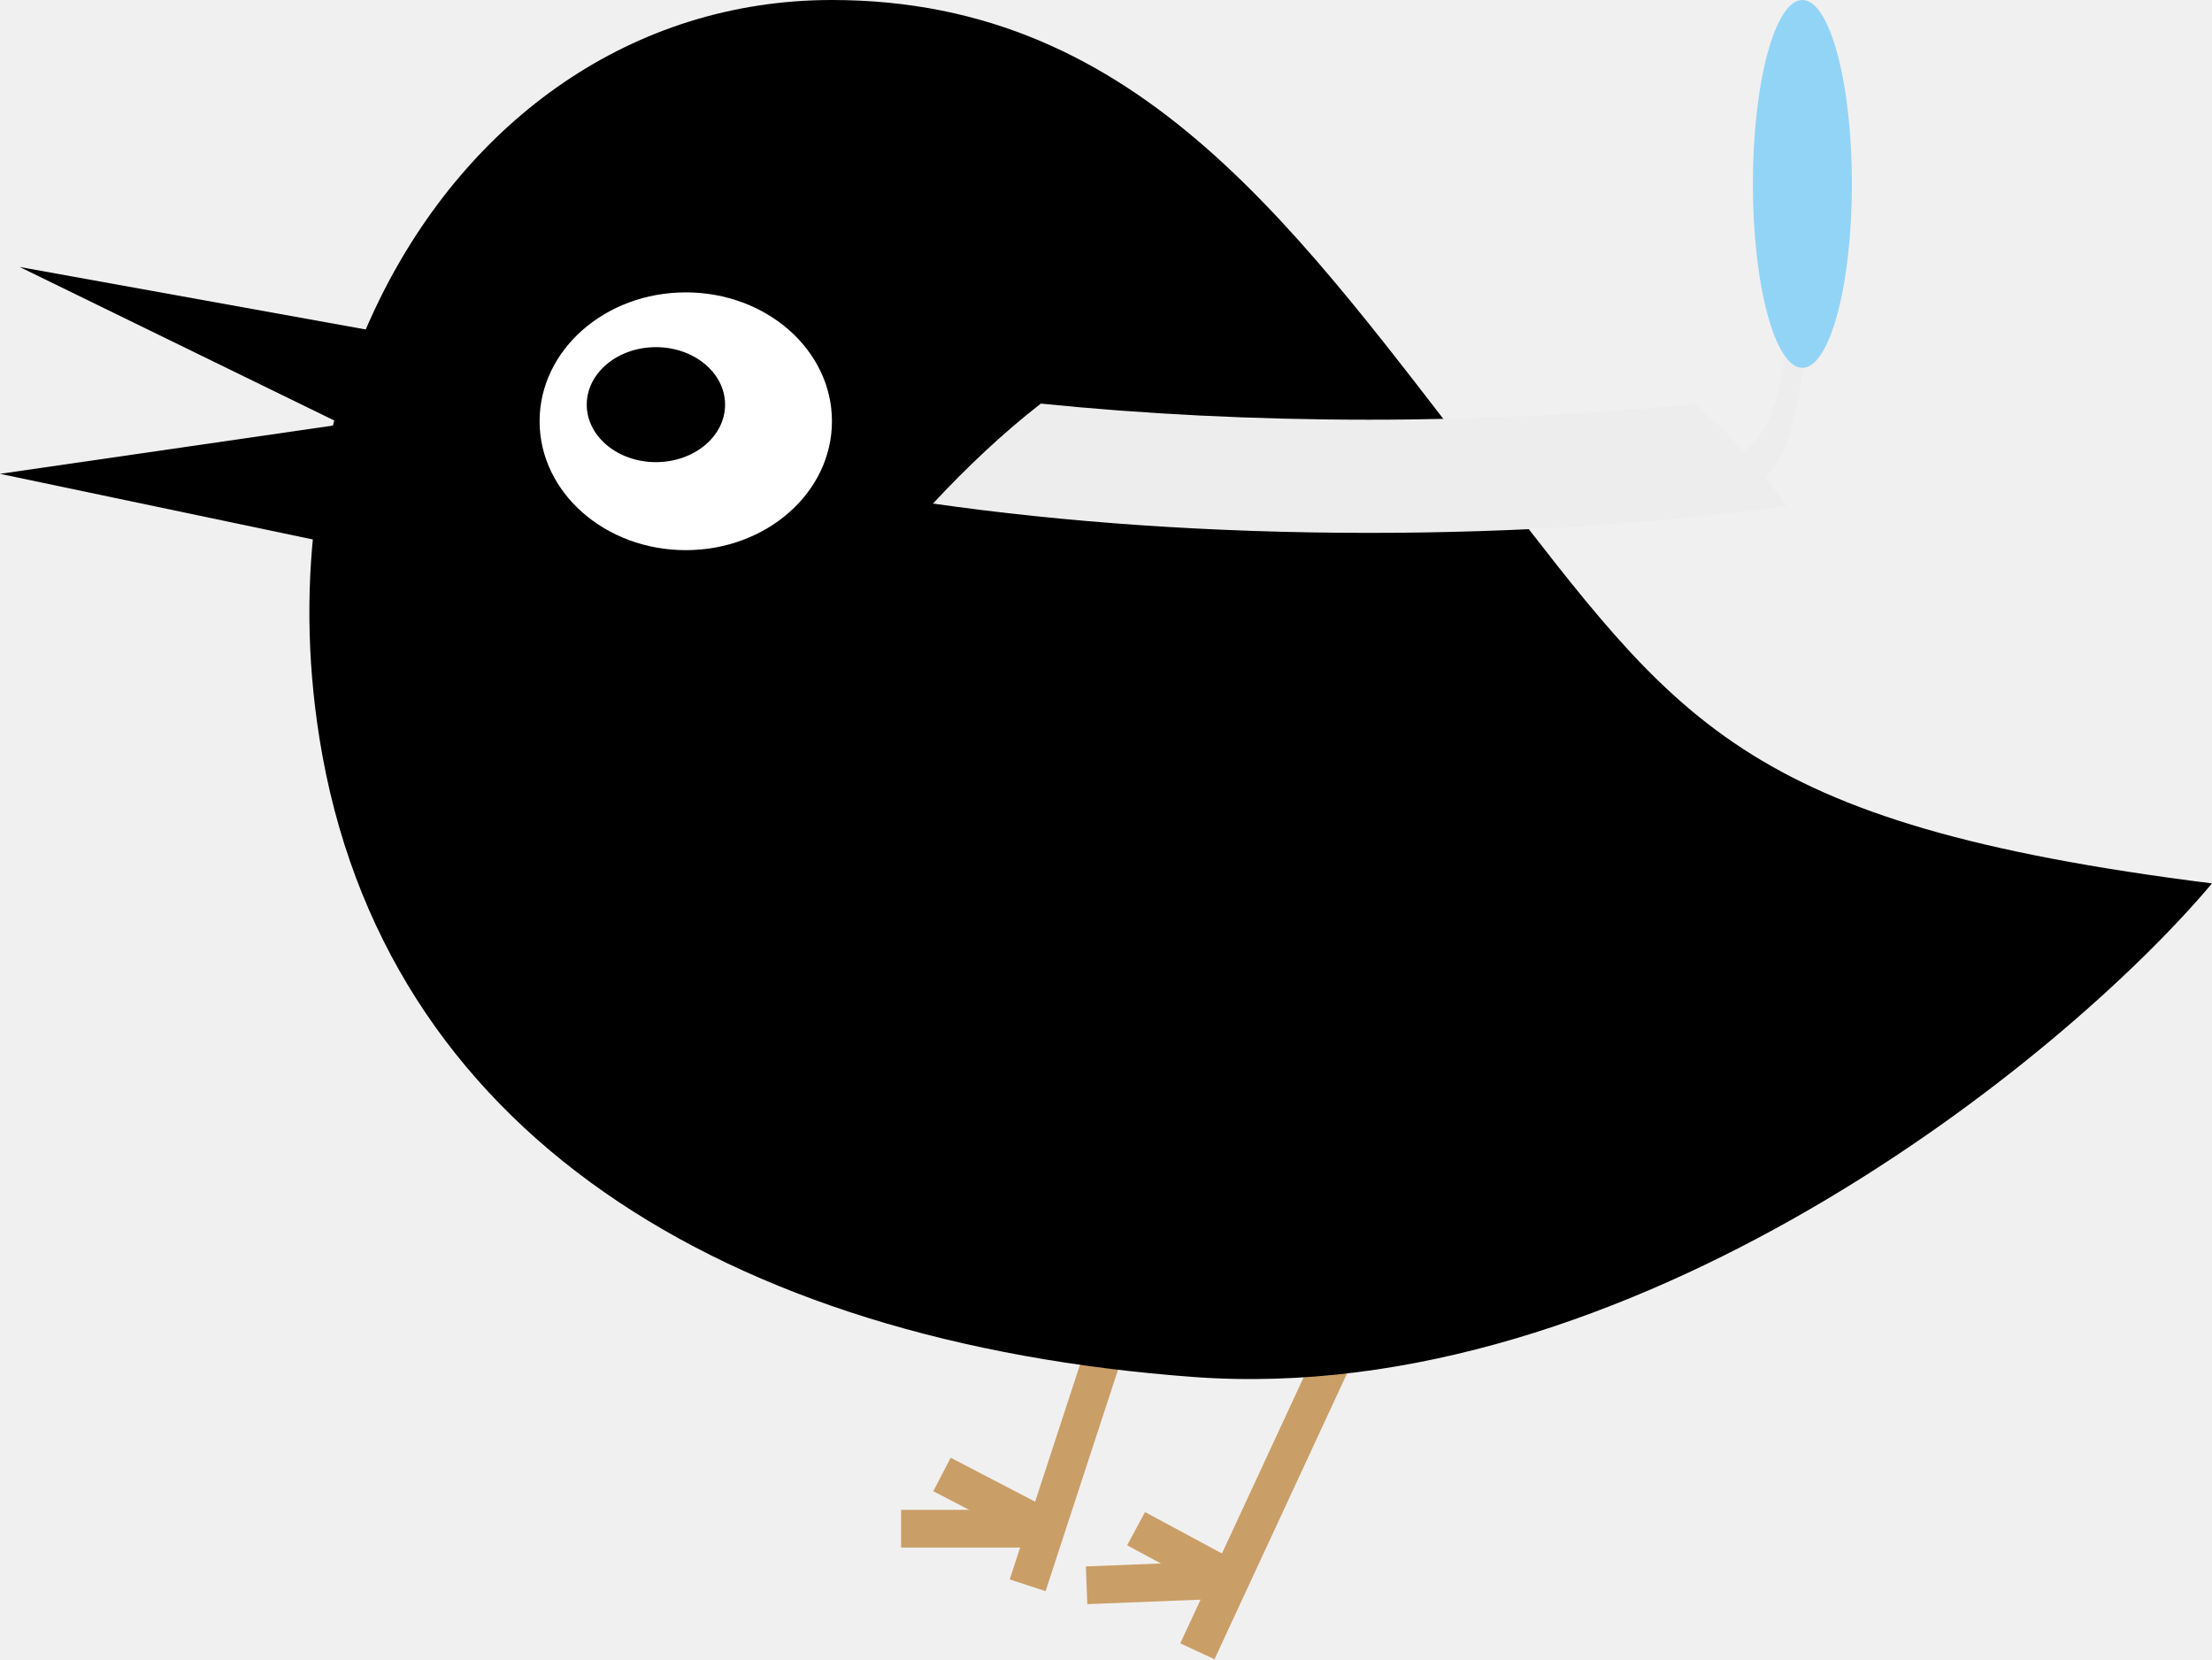
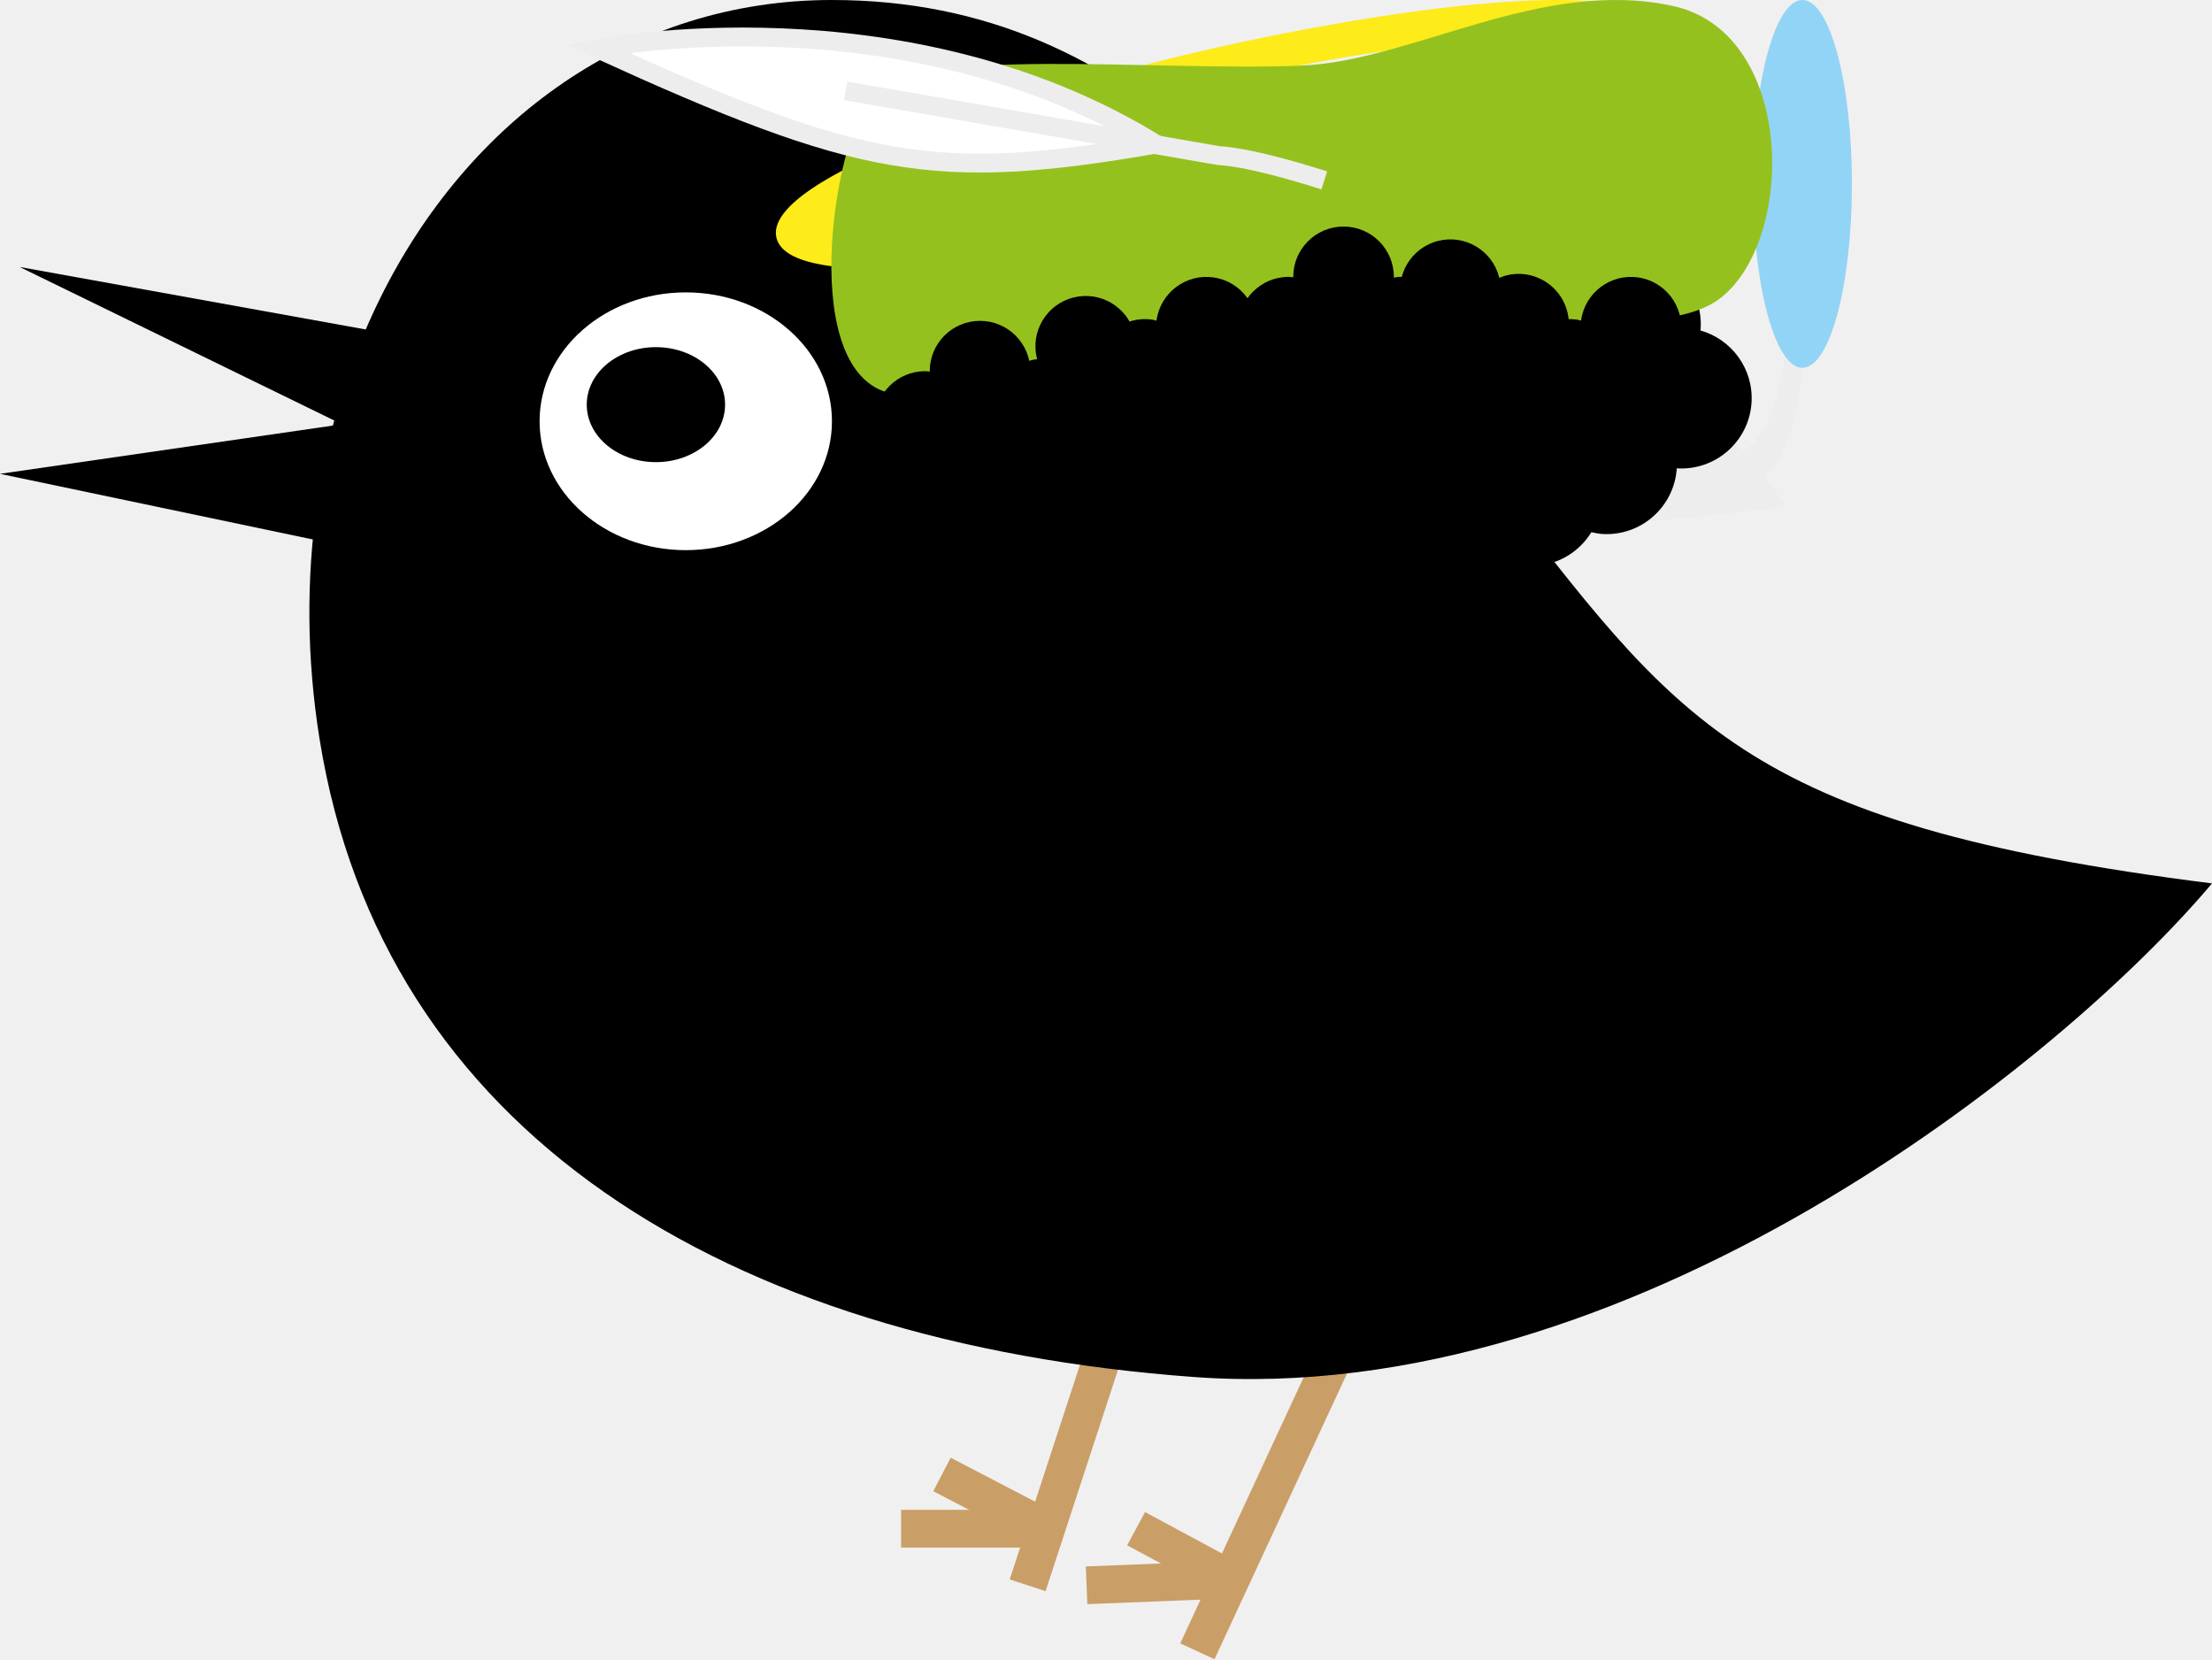
<svg xmlns="http://www.w3.org/2000/svg" version="1.1" id="Layer_1" x="0px" y="0px" width="117.275px" height="87.962px" viewBox="0 0 117.275 87.962" enable-background="new 0 0 117.275 87.962" xml:space="preserve">
  <g>
    <polygon fill="{{color-beak}}" points="1.043,14.154 22.499,18.028 18.458,22.652  " />
    <g>
      <line fill="none" stroke="#CA9E67" stroke-width="2" stroke-miterlimit="10" x1="71.483" y1="70.292" x2="63.483" y2="87.542" />
      <line fill="none" stroke="#CA9E67" stroke-width="2" stroke-miterlimit="10" x1="65.247" y1="83.74" x2="57.608" y2="84.042" />
      <line fill="none" stroke="#CA9E67" stroke-width="2" stroke-miterlimit="10" x1="65.247" y1="83.74" x2="60.233" y2="81.042" />
      <line fill="none" stroke="#CA9E67" stroke-width="2" stroke-miterlimit="10" x1="54.483" y1="84.042" x2="58.983" y2="70.292" />
      <line fill="none" stroke="#CA9E67" stroke-width="2" stroke-miterlimit="10" x1="55.465" y1="81.042" x2="47.775" y2="81.042" />
      <line fill="none" stroke="#CA9E67" stroke-width="2" stroke-miterlimit="10" x1="55.465" y1="81.042" x2="49.942" y2="78.167" />
    </g>
    <polygon fill="{{color-beak}}" points="0,25.12 19.221,22.333 20.075,29.331  " />
    <path fill="{{color-bird}}" d="M44.108,0c16.5,0,24.833,12.5,34.833,25.333s13.167,18.333,38.334,21.5c-8,9.5-30.909,27.87-54,26.166   C38.441,71.167,20.274,60,16.941,39.167c-1.37-8.562-0.065-16.701,3.195-23.319C24.812,6.361,33.506,0,44.108,0z" />
    <ellipse fill="#FFFFFF" cx="36.358" cy="22.333" rx="7.75" ry="6.833" />
    <ellipse fill="{{color-eye}}" cx="34.775" cy="21.452" rx="3.667" ry="3.048" />
    <path fill="{{color-wing}}" d="M76.01,59.773c0.429-2.591-0.48-5.083-2.21-6.723c2.167-0.999,3.824-3.062,4.253-5.653   c0.679-4.084-1.97-7.92-5.906-8.57c-6.446-1.063-18.934,8.046-22.261,10.278c2.319,3.098,11.332,15.82,17.776,16.884   C71.598,66.636,75.338,63.855,76.01,59.773z" />
    {{if accessories=doctor}}
-     <path fill="#EDEDED" d="M89.891,21.406c-5.399,0.546-11.228,0.844-17.308,0.844c-6.115,0-11.976-0.302-17.4-0.854      c-2.01,1.561-3.899,3.35-5.721,5.299c6.93,0.991,14.786,1.555,23.121,1.555c7.941,0,15.451-0.51,22.137-1.415      C93.312,24.801,91.695,22.977,89.891,21.406z" />
-     <path fill="#EDEDED" d="M95.917,14.333c0,0,0.033,10.667-2.983,11.25s-2.351-1.417-2.351-1.417S95.189,26,94.72,14.333      S95.917,14.333,95.917,14.333z" />
-     <ellipse fill="#92D4F6" cx="95.559" cy="9.75" rx="2.625" ry="9.75" />
+     <g>
+       <path fill="#EDEDED" d="M89.891,21.406c-5.399,0.546-11.228,0.844-17.308,0.844c-6.115,0-11.976-0.302-17.4-0.854             c-2.01,1.561-3.899,3.35-5.721,5.299c6.93,0.991,14.786,1.555,23.121,1.555c7.941,0,15.451-0.51,22.137-1.415             C93.312,24.801,91.695,22.977,89.891,21.406z" />
+       <path fill="#EDEDED" d="M95.917,14.333c0,0,0.033,10.667-2.983,11.25s-2.351-1.417-2.351-1.417S95.189,26,94.72,14.333             S95.917,14.333,95.917,14.333z" />
+       <ellipse fill="#92D4F6" cx="95.559" cy="9.75" rx="2.625" ry="9.75" />
+     </g>
+     {{/if}}
+     {{if accessories=halo}}
+     <g>
+       <path fill="#FDEB1A" d="M65.599,11.506c-9.41,2.202-23.683,4.312-24.435,1.096c-0.752-3.215,12.974-7.657,22.383-9.859             c9.409-2.202,23.681-4.311,24.433-1.096S75.007,9.304,65.599,11.506z M64.216,4.469c-12.066,2.824-19.349,6.403-19.062,7.627             c0.287,1.225,8.402,1.201,20.468-1.623C77.687,7.65,84.97,4.07,84.683,2.846C84.396,1.622,76.28,1.646,64.216,4.469z" />
+     </g>
+     {{/if}}
+     {{if accessories=black_pete}}
+     <g>
+       <path d="M47.551,25.478c0.221,0.174,0.457,0.313,0.701,0.431c-0.556,1.479-0.143,3.204,1.164,4.235             c1.285,1.014,3.022,1.033,4.325,0.192c0.055,0.048,0.098,0.104,0.156,0.15c1.602,1.264,3.915,1.001,5.199-0.576             c-0.081,2.016,1.453,3.741,3.477,3.873c0.675,0.044,1.31-0.109,1.875-0.387c0.432,1.455,1.721,2.561,3.322,2.665             c1.426,0.093,2.703-0.641,3.404-1.777c0.184,0.041,0.367,0.082,0.561,0.094c2.057,0.134,3.83-1.425,3.965-3.479             c1.365,0.089,2.595-0.579,3.312-1.635c0.553,0.409,1.219,0.678,1.957,0.726c1.426,0.093,2.703-0.64,3.404-1.777             c0.184,0.041,0.367,0.081,0.561,0.095c2.057,0.133,3.83-1.426,3.965-3.48c2.055,0.133,3.828-1.425,3.963-3.479             c0.115-1.79-1.053-3.364-2.713-3.831c0.002-0.028,0.013-0.055,0.015-0.082c0.134-2.056-1.425-3.83-3.479-3.963             c-0.361-0.023-0.707,0.021-1.045,0.097c-0.299-1.646-1.673-2.945-3.418-3.059c-1.176-0.076-2.246,0.411-2.979,1.222             c-0.085-1.278-0.813-2.479-2.048-3.087c-1.465-0.727-3.168-0.386-4.27,0.706c-0.349-0.508-0.812-0.945-1.404-1.237             c-1.846-0.914-4.082-0.158-4.996,1.688c-0.069,0.142-0.127,0.285-0.174,0.432c-0.138,0.018-0.272,0.038-0.406,0.066             c-0.299-1.646-1.674-2.944-3.418-3.058c-1.633-0.106-3.073,0.864-3.669,2.294c-0.518-0.334-1.113-0.56-1.772-0.603             c-2.055-0.134-3.83,1.425-3.963,3.479c-0.018,0.281,0.001,0.555,0.043,0.823c-0.251,0.062-0.489,0.158-0.718,0.269             c-1.375-0.34-2.881,0.112-3.816,1.296c-1.013,1.284-1.033,3.021-0.192,4.324c-0.569,0.236-1.093,0.6-1.502,1.117             C45.657,21.856,45.934,24.202,47.551,25.478z" />
+       <path fill="#95C11F" d="M71.647,15.167c0,0,15.394,3.729,19.487,0.697c4.095-3.032,4.11-14.146-2.469-15.554             c-7-1.5-13.763,2.912-19.649,3.167C61.294,3.811,48.238,2.371,46.162,5.1c-2.076,2.729-3.82,14.673,1.061,15.752             C52.104,21.931,64.545,17.242,71.647,15.167z" />
+       <path d="M55.007,19.677c-0.132,0-0.259,0.021-0.386,0.039c0-0.014,0.004-0.025,0.004-0.039c0-1.473-1.194-2.667-2.667-2.667             s-2.666,1.194-2.666,2.667c0,0.009,0.002,0.017,0.002,0.025c-0.082-0.008-0.162-0.025-0.246-0.025             c-1.473,0-2.667,1.194-2.667,2.667c0,1.474,1.194,2.668,2.667,2.668c1.473,0,2.667-1.194,2.667-2.668             c0-0.008-0.002-0.016-0.002-0.023c0.082,0.008,0.161,0.025,0.245,0.025c0.132,0,0.259-0.021,0.387-0.039             c0,0.013-0.004,0.024-0.004,0.039c0,1.473,1.193,2.667,2.666,2.667c1.473,0,2.667-1.194,2.667-2.667             C57.674,20.872,56.48,19.677,55.007,19.677z" />
+       <path d="M74.28,14.677c-0.133,0-0.258,0.021-0.385,0.039c0-0.014,0.004-0.025,0.004-0.039c0-1.473-1.195-2.667-2.668-2.667             c-1.474,0-2.666,1.194-2.666,2.667c0,0.009,0.002,0.017,0.002,0.025c-0.082-0.008-0.16-0.025-0.246-0.025             c-1.473,0-2.666,1.194-2.666,2.667c0,1.474,1.193,2.668,2.666,2.668c1.475,0,2.668-1.194,2.668-2.668             c0-0.008-0.002-0.016-0.002-0.023c0.082,0.008,0.16,0.025,0.244,0.025c0.133,0,0.26-0.021,0.387-0.039             c0,0.013-0.004,0.024-0.004,0.039c0,1.473,1.193,2.667,2.666,2.667s2.668-1.194,2.668-2.667             C76.948,15.872,75.753,14.677,74.28,14.677z" />
+       <path d="M60.517,17.602c-0.129,0.032-0.246,0.084-0.363,0.133c-0.004-0.013-0.004-0.026-0.006-0.039             c-0.367-1.427-1.82-2.287-3.248-1.921c-1.427,0.366-2.286,1.817-1.921,3.245c0.002,0.008,0.007,0.015,0.009,0.022             c-0.082,0.014-0.162,0.017-0.245,0.037c-1.426,0.366-2.287,1.819-1.921,3.246c0.366,1.427,1.819,2.287,3.246,1.921             c1.427-0.366,2.287-1.819,1.921-3.246c-0.002-0.008-0.006-0.015-0.008-0.022c0.081-0.014,0.161-0.017,0.242-0.037             c0.129-0.033,0.247-0.084,0.365-0.134c0.003,0.013,0.003,0.024,0.006,0.039c0.365,1.427,1.818,2.286,3.244,1.921             c1.427-0.366,2.288-1.819,1.923-3.246C63.396,18.096,61.94,17.236,60.517,17.602z" />
+       <path d="M66.979,17.772c-0.129-0.019-0.258-0.017-0.385-0.016c0.002-0.014,0.006-0.024,0.008-0.038             c0.205-1.458-0.812-2.807-2.271-3.012s-2.808,0.812-3.013,2.271c0,0.008,0.002,0.016,0,0.024c-0.079-0.019-0.155-0.047-0.239-0.059             c-1.459-0.205-2.808,0.811-3.012,2.269c-0.205,1.459,0.811,2.809,2.27,3.013c1.459,0.205,2.808-0.812,3.013-2.271             c0-0.008,0-0.016,0.002-0.023c0.08,0.02,0.154,0.047,0.237,0.059c0.132,0.019,0.261,0.016,0.388,0.015             c0,0.014-0.006,0.025-0.008,0.038c-0.205,1.459,0.811,2.808,2.268,3.013c1.459,0.204,2.81-0.812,3.015-2.271             C69.457,19.326,68.438,17.977,66.979,17.772z" />
+       <path d="M79.849,14.602c-0.127,0.032-0.244,0.084-0.363,0.133c-0.004-0.013-0.002-0.026-0.006-0.039             c-0.365-1.427-1.819-2.287-3.246-1.921c-1.426,0.366-2.285,1.817-1.92,3.245c0.002,0.008,0.006,0.015,0.008,0.022             c-0.08,0.014-0.161,0.017-0.244,0.037c-1.426,0.366-2.287,1.819-1.922,3.246c0.367,1.427,1.82,2.287,3.246,1.921             c1.428-0.366,2.287-1.819,1.922-3.246c-0.002-0.008-0.006-0.015-0.008-0.022c0.08-0.014,0.16-0.017,0.242-0.037             c0.129-0.033,0.246-0.084,0.364-0.134c0.003,0.013,0.003,0.024,0.007,0.039c0.364,1.427,1.817,2.286,3.243,1.921             c1.427-0.366,2.288-1.819,1.923-3.246C82.729,15.096,81.274,14.236,79.849,14.602z" />
+       <path d="M89.487,17.772c-0.131-0.019-0.258-0.017-0.387-0.016c0.002-0.014,0.008-0.024,0.01-0.038             c0.205-1.458-0.812-2.807-2.271-3.012s-2.807,0.812-3.012,2.271c-0.001,0.008,0.001,0.016,0,0.024             c-0.08-0.019-0.156-0.047-0.24-0.059c-1.459-0.205-2.809,0.811-3.012,2.269c-0.205,1.459,0.811,2.809,2.27,3.013             c1.459,0.205,2.807-0.812,3.012-2.271c0.002-0.008,0-0.016,0.002-0.023c0.08,0.02,0.156,0.047,0.238,0.059             c0.131,0.019,0.26,0.016,0.389,0.015c-0.002,0.014-0.008,0.025-0.01,0.038c-0.205,1.459,0.812,2.808,2.27,3.013             c1.459,0.204,2.809-0.812,3.014-2.271C91.964,19.326,90.946,17.977,89.487,17.772z" />
+       <g>
+         <path fill="#FFFFFF" stroke="#EDEDED" stroke-miterlimit="10" d="M31.663,2.58c0,0,16.163-3.229,29.626,5.062                 C49.515,9.674,45.583,8.924,31.663,2.58z" />
+         <path fill="none" stroke="#EDEDED" stroke-miterlimit="10" d="M44.833,4.817l19.814,3.439c0,0,1.381-0.019,5.564,1.306" />
+       </g>
+     </g>
    {{/if}}
</g>
</svg>
